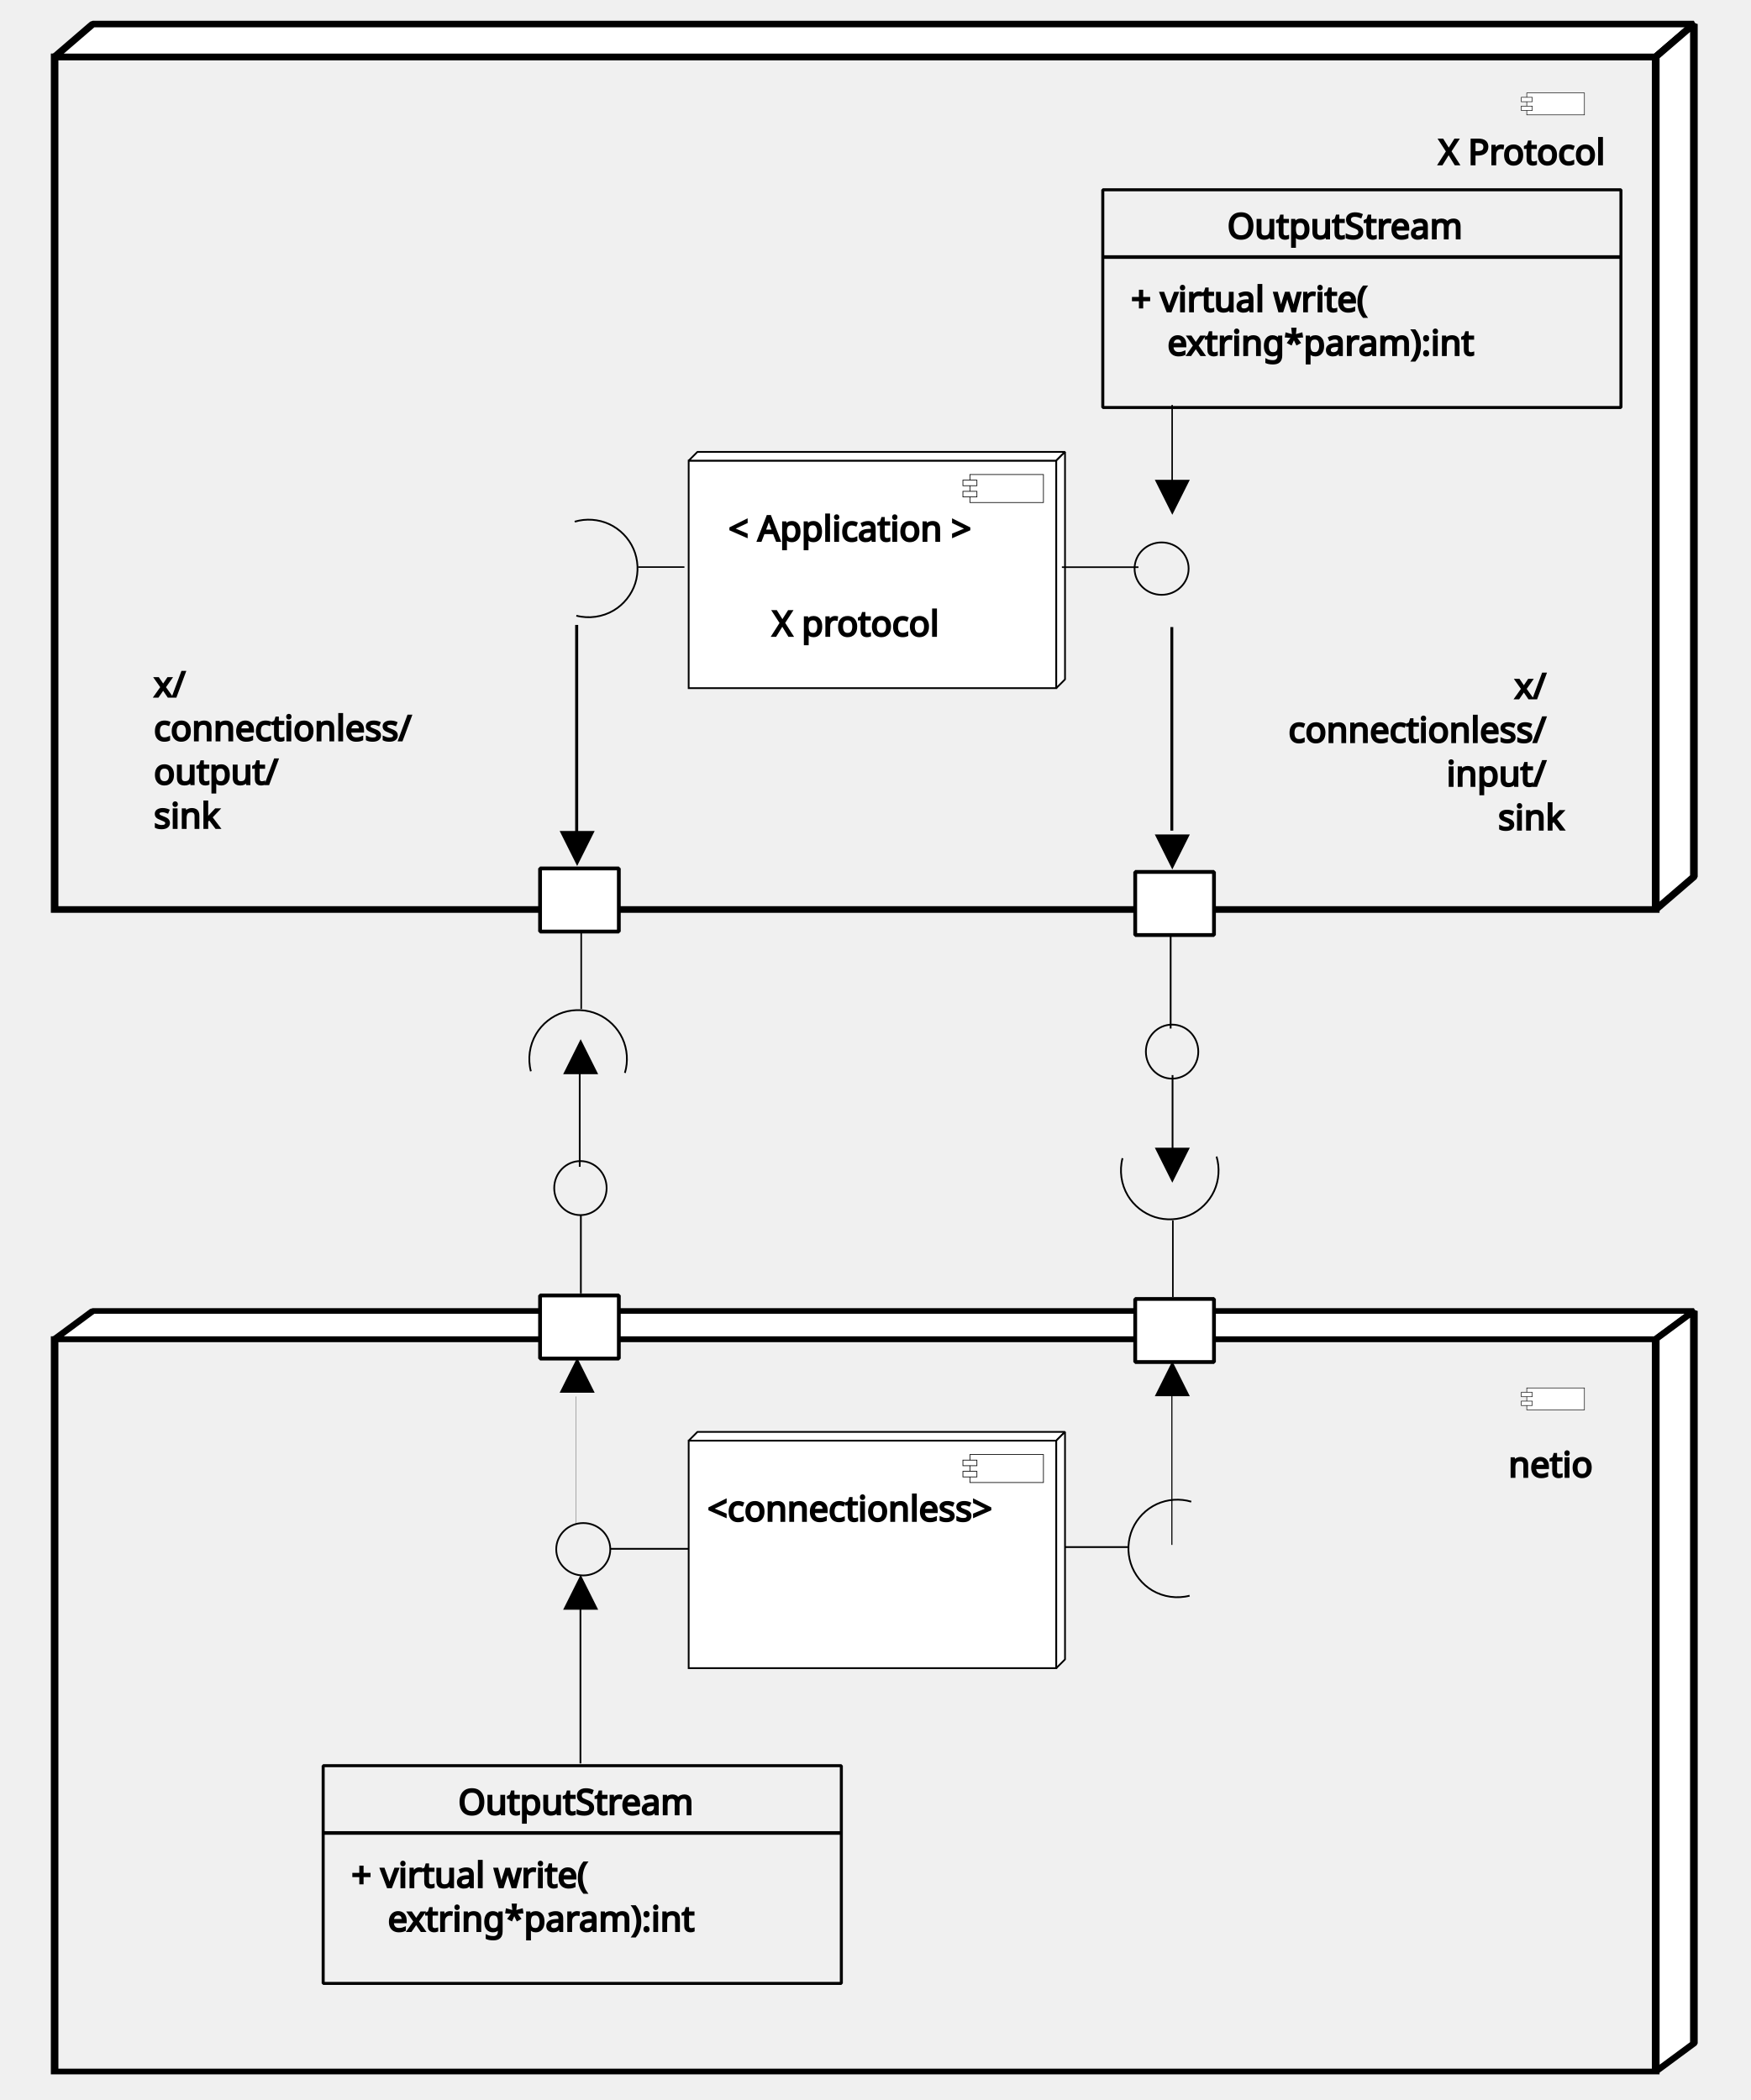
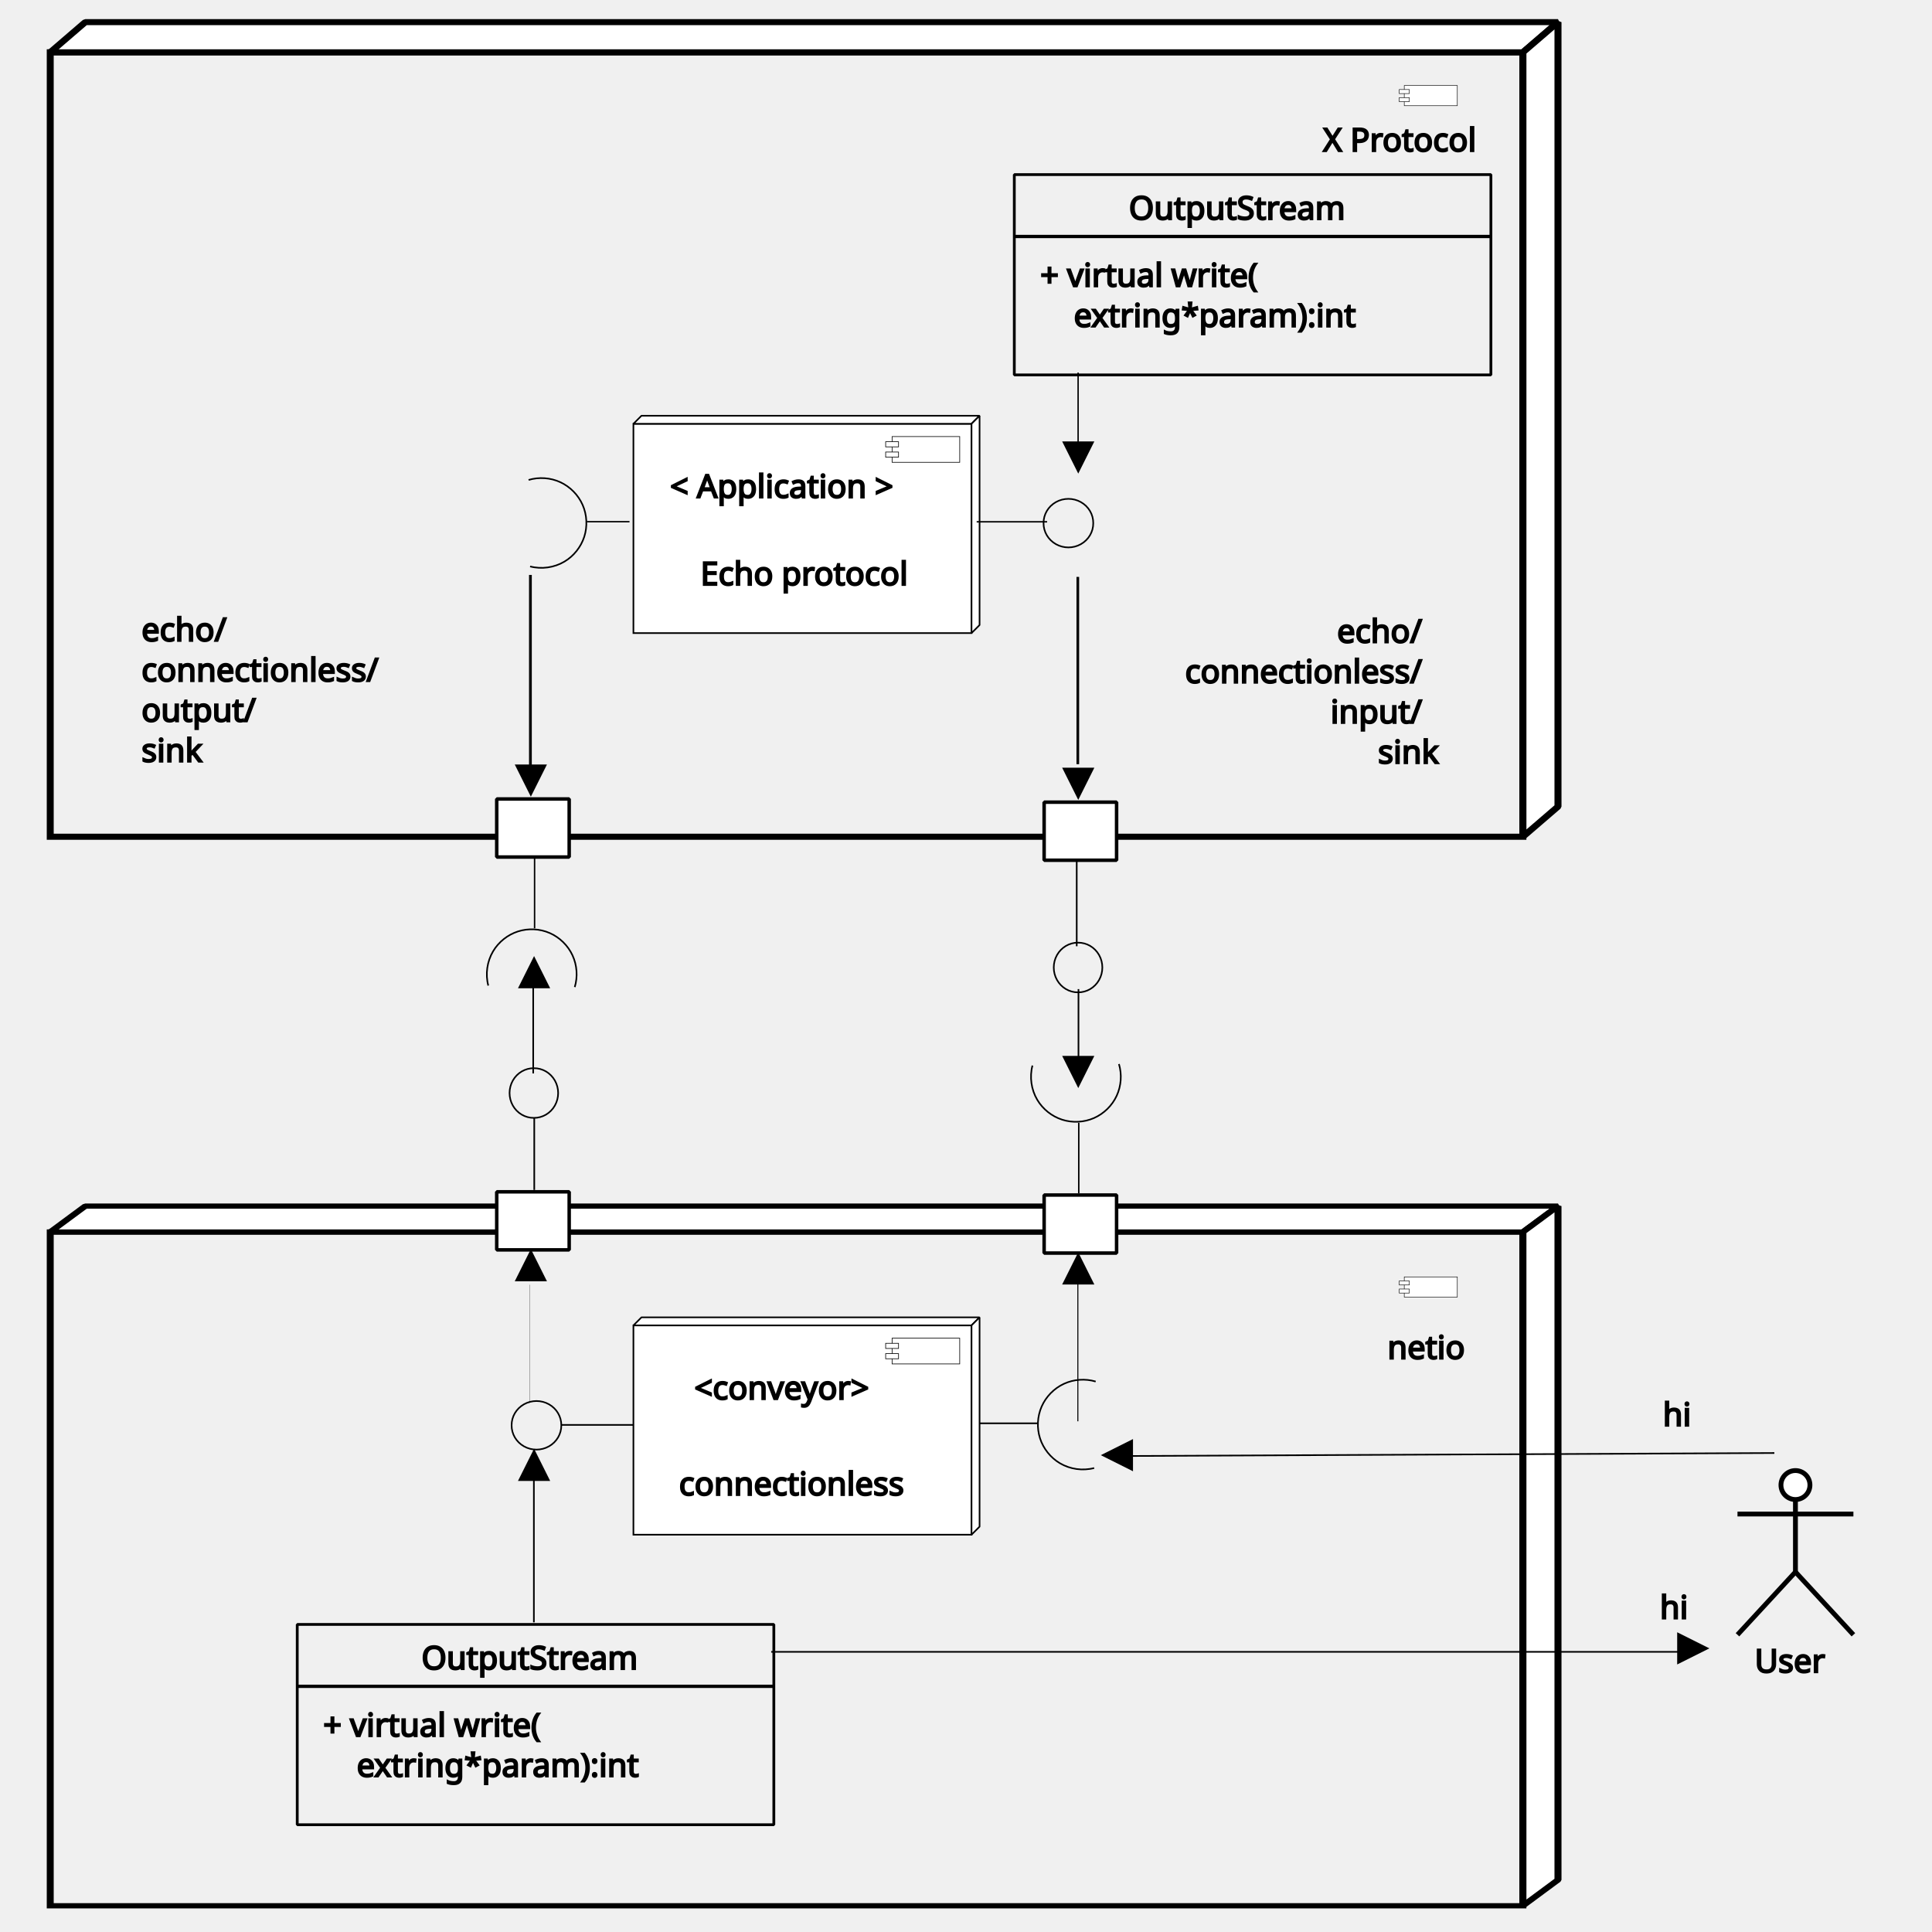
- <svg xmlns="http://www.w3.org/2000/svg" viewBox="165 100 1000 1200" id="svg4022" version="1.1" width="100%" height="100%" style="stroke:#000000">
+ <svg xmlns="http://www.w3.org/2000/svg" viewBox="165 100 1200 1200" id="svg4022" version="1.1" width="100%" height="100%" style="stroke:#000000">
  <defs id="defs4148">
    </defs>
  <style type="text/css" id="style4024">
* {
	stroke: black;
}

text {
	fill: black;
	stroke: none;
	font-size: 10px;
	font-family: sans-serif;
}

rect, ellipse {
	fill: white;
}

polygon {
	stroke-miterlimit: 1;
	fill: white;
}
</style>
  <text xml:space="preserve" style="font-size:40px;font-style:normal;font-weight:normal;line-height:125%;letter-spacing:0px;word-spacing:0px;fill:#000000;fill-opacity:1;stroke:none;font-family:Sans;-inkscape-font-specification:Sans" x="305.602" y="755.237" id="text4386">
    <tspan id="tspan4388" style="font-style:normal;stroke:#000000;-inkscape-font-specification:Sans" x="305.602" y="755.237" />
  </text>
  <g style="stroke:#000000" id="g4358" transform="translate(192,1263)">
    <g style="stroke:#000000" id="g3357-4-8-0-0" transform="translate(-179.4336,-479.199)">
      <rect x="545.861" y="139.422" width="210" height="130" id="rect4044-5-4-2-2-2" style="fill:#ffffff;stroke:#000000" />
      <g style="stroke:#000000" id="g3309-9-3-8-5">
        <g style="stroke:#000000" id="g3301-9-0-9-7">
-           <polygon points="585,240 375,240 380,235 590,235 " id="polygon4046-6-2-15-5-3" transform="translate(170.8606,-100.578)" style="fill:#ffffff;stroke:#000000;stroke-miterlimit:1" />
-           <polygon points="585,370 585,240 590,235 590,365 " id="polygon4048-6-0-8-4-0" transform="translate(170.8606,-100.578)" style="fill:#ffffff;stroke:#000000;stroke-miterlimit:1" />
+           <polygon points="590,235 585,240 375,240 380,235 " id="polygon4046-6-2-15-5-3" transform="translate(170.8606,-100.578)" style="fill:#ffffff;stroke:#000000;stroke-miterlimit:1" />
+           <polygon points="590,365 585,370 585,240 590,235 " id="polygon4048-6-0-8-4-0" transform="translate(170.8606,-100.578)" style="fill:#ffffff;stroke:#000000;stroke-miterlimit:1" />
        </g>
        <g style="stroke:#000000" transform="matrix(0.4,0,0,0.4,548.5323,95.35455)" id="g4274-8-3-5-4-5-9">
          <rect style="fill:#ffffff;stroke:#000000" x="395" y="130" width="105" height="40" id="rect4090-5-5-8-8-7-5" />
          <rect style="fill:#ffffff;stroke:#000000" x="385" y="138" width="20" height="8" id="rect4092-1-9-4-9-9-10" />
          <rect style="fill:#ffffff;stroke:#000000" x="385" y="154" width="20" height="8" id="rect4094-3-4-9-7-0-6" />
        </g>
      </g>
    </g>
    <path id="path4999-4-0-0-3" d="m 653.549,-304.899 c -6.453,-1.933 -13.606,-1.424 -19.721,1.404 -6.114,2.828 -11.134,7.949 -13.84,14.118 -2.705,6.169 -3.072,13.331 -1.011,19.745 2.062,6.413 6.533,12.02 12.326,15.458 6.333,3.757 14.185,4.861 21.308,2.995" style="fill:none;stroke:#000000;stroke-width:1px;stroke-linecap:butt;stroke-linejoin:miter;stroke-opacity:1" />
    <path transform="translate(165,100)" id="path4354" d="m 416.323,-378.954 36.019,0" style="fill:none;stroke:#000000;stroke-width:1px;stroke-linecap:butt;stroke-linejoin:miter;stroke-opacity:1" />
  </g>
  <g id="g3677" transform="translate(196,959)" style="stroke:#000000">
-     <path d="m 309.669,27.077 c 0,8.267 -6.911,14.969 -15.437,14.969 -8.525,0 -15.437,-6.702 -15.437,-14.969 0,-8.267 6.911,-14.969 15.437,-14.969 8.525,0 15.437,6.702 15.437,14.969 z" id="path4963-2-2-4-4-5-4" style="opacity:0.99;fill:none;stroke:#000000;stroke-width:1;stroke-linecap:butt;stroke-linejoin:bevel;stroke-miterlimit:0;stroke-opacity:1;stroke-dasharray:none" transform="matrix(1,0,0,-1,7.97381,53.36547)" />
+     <path d="m 309.669,27.077 a 15.437,14.969 0 1 1 -30.873,0 15.437,14.969 0 1 1 30.873,0 z" id="path4963-2-2-4-4-5-4" style="opacity:0.99;fill:none;stroke:#000000;stroke-width:1;stroke-linecap:butt;stroke-linejoin:bevel;stroke-miterlimit:0;stroke-opacity:1;stroke-dasharray:none" transform="matrix(1,0,0,-1,7.97381,53.36547)" />
    <path id="path4424" d="m 317.496,26.037 44.907,0" style="fill:none;stroke:#000000;stroke-width:1px;stroke-linecap:butt;stroke-linejoin:miter;stroke-opacity:1" />
  </g>
  <text xml:space="preserve" style="font-size:20px;font-style:normal;font-weight:normal;text-align:center;line-height:125%;letter-spacing:0px;word-spacing:0px;text-anchor:middle;fill:#000000;fill-opacity:1;stroke:none;font-family:Sans;-inkscape-font-specification:Sans" x="658.319" y="969.138" id="text3661">
-     <tspan id="tspan15224" style="text-align:center;text-anchor:middle;stroke:#000000" x="658.319" y="969.138">&lt;connectionless&gt;</tspan>
+     <tspan id="tspan15224" style="text-align:center;text-anchor:middle;stroke:#000000" x="658.319" y="969.138">&lt;conveyor&gt;</tspan>
  </text>
  <text xml:space="preserve" style="font-size:20px;font-style:normal;font-weight:normal;line-height:125%;letter-spacing:0px;word-spacing:0px;fill:#000000;fill-opacity:1;stroke:none;font-family:Sans;-inkscape-font-specification:Sans" x="252.908" y="498.154" id="text3224">
-     <tspan id="tspan3226" style="stroke:#000000" x="252.908" y="498.154">x/</tspan>
+     <tspan id="tspan3226" style="stroke:#000000" x="252.908" y="498.154">echo/</tspan>
    <tspan style="stroke:#000000" x="252.908" y="523.154" id="tspan3228">connectionless/</tspan>
    <tspan style="stroke:#000000" x="252.908" y="548.154" id="tspan3230">output/</tspan>
    <tspan style="stroke:#000000" x="252.908" y="573.154" id="tspan3232">sink</tspan>
  </text>
  <text xml:space="preserve" style="font-size:20px;font-style:normal;font-weight:normal;text-align:end;line-height:125%;letter-spacing:0px;word-spacing:0px;text-anchor:end;fill:#000000;fill-opacity:1;stroke:none;font-family:Sans;-inkscape-font-specification:Sans" x="1074.274" y="499.125" id="text3224-7">
-     <tspan id="tspan3226-0" style="text-align:end;text-anchor:end;stroke:#000000" x="1074.274" y="499.125">x/</tspan>
+     <tspan id="tspan3226-0" style="text-align:end;text-anchor:end;stroke:#000000" x="1074.274" y="499.125">echo/</tspan>
    <tspan style="text-align:end;text-anchor:end;stroke:#000000" x="1074.274" y="524.125" id="tspan3228-7">connectionless/</tspan>
    <tspan style="text-align:end;text-anchor:end;stroke:#000000" x="1074.274" y="549.125" id="tspan3230-3">input/</tspan>
    <tspan style="text-align:end;text-anchor:end;stroke:#000000" x="1074.274" y="574.125" id="tspan3232-5">sink</tspan>
  </text>
  <g id="g20018" style="stroke:#000000" transform="translate(-131.83,953.7224)">
    <rect y="155.241" x="481.45" height="124.412" width="296.023" id="rect4321-0" style="opacity:0.99;fill:none;stroke:#000000;stroke-width:1.733;stroke-linecap:butt;stroke-linejoin:bevel;stroke-miterlimit:0;stroke-opacity:1;stroke-dasharray:none" />
    <path id="path4323-6" d="m 481.372,193.685 296.023,0" style="fill:none;stroke:#000000;stroke-width:2.055px;stroke-linecap:butt;stroke-linejoin:miter;stroke-opacity:1" />
    <text id="text5950-83" y="183.103" x="558.629" style="font-size:20px;font-style:normal;font-weight:normal;line-height:125%;letter-spacing:0px;word-spacing:0px;fill:#000000;fill-opacity:1;stroke:none;font-family:Sans;-inkscape-font-specification:Sans" xml:space="preserve">
      <tspan y="183.103" x="558.629" style="stroke:#000000" id="tspan5952-5">OutputStream</tspan>
    </text>
    <text id="text5975-9" y="224.765" x="497.614" style="font-size:20px;font-style:normal;font-weight:normal;line-height:125%;letter-spacing:0px;word-spacing:0px;fill:#000000;fill-opacity:1;stroke:none;font-family:Sans;-inkscape-font-specification:Sans" xml:space="preserve">
      <tspan y="224.765" x="497.614" style="stroke:#000000" id="tspan5977-7">+ virtual write(</tspan>
      <tspan y="249.765" x="497.614" style="stroke:#000000" id="tspan5991">    extring*param):int</tspan>
    </text>
  </g>
  <g id="g20018-2" style="stroke:#000000" transform="translate(313.5546,53.19928)">
    <rect y="155.241" x="481.45" height="124.412" width="296.023" id="rect4321-0-1" style="opacity:0.99;fill:none;stroke:#000000;stroke-width:1.733;stroke-linecap:butt;stroke-linejoin:bevel;stroke-miterlimit:0;stroke-opacity:1;stroke-dasharray:none" />
    <path id="path4323-6-2" d="m 481.372,193.685 296.023,0" style="fill:none;stroke:#000000;stroke-width:2.055px;stroke-linecap:butt;stroke-linejoin:miter;stroke-opacity:1" />
    <text id="text5950-83-2" y="183.103" x="552.629" style="font-size:20px;font-style:normal;font-weight:normal;line-height:125%;letter-spacing:0px;word-spacing:0px;fill:#000000;fill-opacity:1;stroke:none;font-family:Sans;-inkscape-font-specification:Sans" xml:space="preserve">
      <tspan y="183.103" x="552.629" style="stroke:#000000" id="tspan5952-5-5">OutputStream</tspan>
    </text>
    <text id="text5975-9-8" y="224.765" x="497.614" style="font-size:20px;font-style:normal;font-weight:normal;line-height:125%;letter-spacing:0px;word-spacing:0px;fill:#000000;fill-opacity:1;stroke:none;font-family:Sans;-inkscape-font-specification:Sans" xml:space="preserve">
      <tspan y="224.765" x="497.614" style="stroke:#000000" id="tspan5977-7-9">+ virtual write(</tspan>
      <tspan y="249.765" x="497.614" style="stroke:#000000" id="tspan6017">    extring*param):int</tspan>
    </text>
  </g>
  <polygon points="285,150 290,147.5 290,152.5 " style="fill:#000000;stroke:none" id="polygon4130-3-6-3" transform="matrix(0,4,-4,0,1096.723,-140.1743)" />
  <polygon transform="matrix(0,-4,-4,0,1434.723,1534.161)" id="polygon7503" style="fill:#000000;stroke:none" points="290,147.5 290,152.5 285,150 " />
  <path style="fill:none;stroke:#000000;stroke-width:1px;stroke-linecap:butt;stroke-linejoin:miter;stroke-opacity:1" d="m 496.6,1012.4 0,95.261" id="path7513" />
  <path style="fill:none;stroke:#000000;stroke-width:0.852px;stroke-linecap:butt;stroke-linejoin:miter;stroke-opacity:1" d="m 834.631,387.064 0,-55.653" id="path7517" />
  <g style="stroke:#000000" id="g7525" transform="translate(12.56644,223.801)">
    <rect x="545.861" y="139.422" width="210" height="130" id="rect7527" style="fill:#ffffff;stroke:#000000" />
    <g style="stroke:#000000" id="g7529">
      <g style="stroke:#000000" id="g7531">
-         <polygon points="380,235 590,235 585,240 375,240 " id="polygon7533" transform="translate(170.8606,-100.578)" style="fill:#ffffff;stroke:#000000;stroke-miterlimit:1" />
-         <polygon points="590,235 590,365 585,370 585,240 " id="polygon7535" transform="translate(170.8606,-100.578)" style="fill:#ffffff;stroke:#000000;stroke-miterlimit:1" />
+         <polygon points="375,240 380,235 590,235 585,240 " id="polygon7533" transform="translate(170.8606,-100.578)" style="fill:#ffffff;stroke:#000000;stroke-miterlimit:1" />
+         <polygon points="585,240 590,235 590,365 585,370 " id="polygon7535" transform="translate(170.8606,-100.578)" style="fill:#ffffff;stroke:#000000;stroke-miterlimit:1" />
      </g>
      <g style="stroke:#000000" transform="matrix(0.4,0,0,0.4,548.5323,95.35455)" id="g7537">
        <rect style="fill:#ffffff;stroke:#000000" x="395" y="130" width="105" height="40" id="rect7539" />
        <rect style="fill:#ffffff;stroke:#000000" x="385" y="138" width="20" height="8" id="rect7541" />
        <rect style="fill:#ffffff;stroke:#000000" x="385" y="154" width="20" height="8" id="rect7543" />
      </g>
    </g>
  </g>
  <path id="path7545" d="m 493.323,398.101 c 6.453,-1.933 13.606,-1.424 19.721,1.404 6.114,2.828 11.134,7.949 13.84,14.118 2.705,6.169 3.072,13.331 1.011,19.745 -2.062,6.413 -6.533,12.02 -12.326,15.458 -6.333,3.757 -14.185,4.861 -21.308,2.995" style="fill:none;stroke:#000000;stroke-width:1px;stroke-linecap:butt;stroke-linejoin:miter;stroke-opacity:1" />
  <path id="path7547" d="m 556.004,424.046 -26.474,0" style="fill:none;stroke:#000000;stroke-width:0.857px;stroke-linecap:butt;stroke-linejoin:miter;stroke-opacity:1" />
  <text id="text7555" y="409.138" x="658.319" style="font-size:20px;font-style:normal;font-weight:normal;text-align:center;line-height:125%;letter-spacing:0px;word-spacing:0px;text-anchor:middle;fill:#000000;fill-opacity:1;stroke:none;font-family:Sans;-inkscape-font-specification:Sans" xml:space="preserve">
    <tspan y="409.138" x="658.319" style="text-align:center;text-anchor:middle;stroke:#000000" id="tspan7559">&lt; Application &gt;</tspan>
  </text>
-   <text xml:space="preserve" style="font-size:20px;font-style:normal;font-weight:normal;line-height:125%;letter-spacing:0px;word-spacing:0px;fill:#000000;fill-opacity:1;stroke:none;font-family:Sans;-inkscape-font-specification:Sans" x="606.108" y="463.415" id="text7582">
-     <tspan id="tspan7584" style="stroke:#000000" x="606.108" y="463.415">X protocol</tspan>
+   <text xml:space="preserve" style="font-size:20px;font-style:normal;font-weight:normal;line-height:125%;letter-spacing:0px;word-spacing:0px;fill:#000000;fill-opacity:1;stroke:none;font-family:Sans;-inkscape-font-specification:Sans" x="600.108" y="463.415" id="text7582">
+     <tspan id="tspan7584" style="stroke:#000000" x="600.108" y="463.415">Echo protocol</tspan>
  </text>
  <g id="g6089" transform="matrix(0.5228643,0,0,0.3939663,-602.2899,897.0078)" style="stroke:#000000">
    <rect style="fill:none;stroke:#000000;stroke-width:8.251" id="rect4044-5-4-2-4-6-7-3" height="1062.264" width="1749.423" y="-80.692" x="1527.148" />
    <g transform="matrix(8.330584,0,0,8.171258,-3020.188,-1219.945)" style="stroke:#000000" id="g3301-9-0-7-7-3-3">
-       <polygon points="375,240 380,235 590,235 585,240 " id="polygon4046-6-2-15-7-7-8-4" transform="translate(170.8606,-100.578)" style="fill:#ffffff;stroke:#000000;stroke-miterlimit:1" />
-       <polygon points="585,240 590,235 590,365 585,370 " id="polygon4048-6-0-8-5-5-5-3" transform="translate(170.8606,-100.578)" style="fill:#ffffff;stroke:#000000;stroke-miterlimit:1" />
+       <polygon points="585,240 375,240 380,235 590,235 " id="polygon4046-6-2-15-7-7-8-4" transform="translate(170.8606,-100.578)" style="fill:#ffffff;stroke:#000000;stroke-miterlimit:1" />
+       <polygon points="585,370 585,240 590,235 590,365 " id="polygon4048-6-0-8-5-5-5-3" transform="translate(170.8606,-100.578)" style="fill:#ffffff;stroke:#000000;stroke-miterlimit:1" />
    </g>
  </g>
  <text xml:space="preserve" style="font-size:20px;font-style:normal;font-weight:normal;line-height:125%;letter-spacing:0px;word-spacing:0px;fill:#000000;fill-opacity:1;stroke:none;font-family:Sans;-inkscape-font-specification:Sans" x="1026.785" y="943.969" id="text5136">
    <tspan id="tspan5138" style="stroke:#000000" x="1026.785" y="943.969">netio</tspan>
  </text>
  <g id="g4274-8-3-5-4-4-5-0-3-3-6" transform="matrix(0.3137185,0,0,0.3137185,913.3046,852.3168)" style="stroke:#000000">
    <rect id="rect4090-5-5-8-8-9-4-1-1-7-6" height="40" width="105" y="130" x="395" style="fill:#ffffff;stroke:#000000" />
    <rect id="rect4092-1-9-4-9-9-1-8-9-6-5" height="8" width="20" y="138" x="385" style="fill:#ffffff;stroke:#000000" />
    <rect id="rect4094-3-4-9-7-2-7-4-4-1-9" height="8" width="20" y="154" x="385" style="fill:#ffffff;stroke:#000000" />
  </g>
  <g id="g5282" style="stroke:#000000" transform="matrix(1,0,0,-1,338,1083.85)">
-     <path transform="matrix(0,1,-1,0,523.6724,88.6845)" style="opacity:0.99;fill:none;stroke:#000000;stroke-width:1;stroke-linecap:butt;stroke-linejoin:bevel;stroke-miterlimit:0;stroke-opacity:1;stroke-dasharray:none" id="path7551" d="m 309.669,27.077 c 0,8.267 -6.911,14.969 -15.437,14.969 -8.525,0 -15.437,-6.702 -15.437,-14.969 0,-8.267 6.911,-14.969 15.437,-14.969 8.525,0 15.437,6.702 15.437,14.969 z" />
+     <path transform="matrix(0,1,-1,0,523.6724,88.6845)" style="opacity:0.99;fill:none;stroke:#000000;stroke-width:1;stroke-linecap:butt;stroke-linejoin:bevel;stroke-miterlimit:0;stroke-opacity:1;stroke-dasharray:none" id="path7551" d="m 309.669,27.077 a 15.437,14.969 0 1 1 -30.873,0 15.437,14.969 0 1 1 30.873,0 z" />
    <path transform="translate(165,100)" id="path5247" d="m 330.769,296.123 0,54.246" style="fill:none;stroke:#000000;stroke-width:1px;stroke-linecap:butt;stroke-linejoin:miter;stroke-opacity:1" />
  </g>
  <polygon transform="matrix(0,-4,-4,0,1094.723,1734.839)" id="polygon7637" style="fill:#000000;stroke:none" points="285,150 290,147.5 290,152.5 " />
  <path style="fill:none;stroke:#000000;stroke-width:1.722px;stroke-linecap:butt;stroke-linejoin:miter;stroke-opacity:1" d="m 494.446,582.664 0,-125.567" id="path5253" />
  <polygon points="290,147.5 290,152.5 285,150 " style="fill:#000000;stroke:none" id="polygon5268" transform="matrix(0,4,-4,0,1096.723,-446.1743)" />
  <polygon transform="matrix(0,-4,-4,0,1434.723,1915.826)" id="polygon5276" style="fill:#000000;stroke:none" points="285,150 290,147.5 290,152.5 " />
  <g id="g5296" style="stroke:#000000" transform="translate(0,144)">
-     <path d="m 309.669,27.077 c 0,8.267 -6.911,14.969 -15.437,14.969 -8.525,0 -15.437,-6.702 -15.437,-14.969 0,-8.267 6.911,-14.969 15.437,-14.969 8.525,0 15.437,6.702 15.437,14.969 z" id="path5288" style="opacity:0.99;fill:none;stroke:#000000;stroke-width:1;stroke-linecap:butt;stroke-linejoin:bevel;stroke-miterlimit:0;stroke-opacity:1;stroke-dasharray:none" transform="matrix(-1,0,0,-1,1122.835,308.0023)" />
+     <path d="m 309.669,27.077 a 15.437,14.969 0 1 1 -30.873,0 15.437,14.969 0 1 1 30.873,0 z" id="path5288" style="opacity:0.99;fill:none;stroke:#000000;stroke-width:1;stroke-linecap:butt;stroke-linejoin:bevel;stroke-miterlimit:0;stroke-opacity:1;stroke-dasharray:none" transform="matrix(-1,0,0,-1,1122.835,308.0023)" />
    <path style="fill:none;stroke:#000000;stroke-width:0.898px;stroke-linecap:butt;stroke-linejoin:miter;stroke-opacity:1" d="m 815.397,280.099 -43.757,0" id="path5290" />
  </g>
  <g id="g15267" transform="matrix(1,0,0,-1,-338,1227.981)" style="stroke:#000000">
    <path id="path5304" d="m 835.039,551.393 0,43.757" style="fill:none;stroke:#000000;stroke-width:0.898px;stroke-linecap:butt;stroke-linejoin:miter;stroke-opacity:1" />
    <path id="path5310" d="m 859.995,514.882 c 1.933,6.453 1.424,13.606 -1.404,19.721 -2.828,6.114 -7.949,11.134 -14.118,13.84 -6.169,2.705 -13.331,3.072 -19.745,1.011 -6.413,-2.062 -12.02,-6.533 -15.458,-12.326 -3.757,-6.333 -4.861,-14.185 -2.995,-21.308" style="fill:none;stroke:#000000;stroke-width:1px;stroke-linecap:butt;stroke-linejoin:miter;stroke-opacity:1" />
  </g>
  <polygon points="285,150 290,147.5 290,152.5 " style="fill:#000000;stroke:none" id="polygon5320" transform="matrix(0,-4,-4,0,1434.723,1736.839)" />
  <path id="path5322" d="m 834.446,574.645 0,-116.32" style="fill:none;stroke:#000000;stroke-width:1.658px;stroke-linecap:butt;stroke-linejoin:miter;stroke-opacity:1" />
  <g style="stroke:#000000" transform="matrix(0.5228643,0,0,0.4586711,-602.2899,169.4954)" id="g12822">
    <rect x="1527.148" y="-80.692" width="1749.423" height="1062.264" id="rect12824" style="fill:none;stroke:#000000;stroke-width:8.251" />
    <g id="g12826" style="stroke:#000000" transform="matrix(8.330584,0,0,8.171258,-3020.188,-1219.945)">
-       <polygon style="fill:#ffffff;stroke:#000000;stroke-miterlimit:1" transform="translate(170.8606,-100.578)" id="polygon12828" points="590,235 585,240 375,240 380,235 " />
-       <polygon style="fill:#ffffff;stroke:#000000;stroke-miterlimit:1" transform="translate(170.8606,-100.578)" id="polygon12830" points="590,365 585,370 585,240 590,235 " />
+       <polygon style="fill:#ffffff;stroke:#000000;stroke-miterlimit:1" transform="translate(170.8606,-100.578)" id="polygon12828" points="380,235 590,235 585,240 375,240 " />
+       <polygon style="fill:#ffffff;stroke:#000000;stroke-miterlimit:1" transform="translate(170.8606,-100.578)" id="polygon12830" points="590,235 590,365 585,370 585,240 " />
    </g>
  </g>
  <path style="fill:#ffffff;fill-opacity:1;stroke:#000000;stroke-width:2.162;stroke-linecap:butt;stroke-linejoin:bevel;stroke-miterlimit:0;stroke-opacity:1;stroke-dasharray:none" d="m 473.531,632.312 c 15,0 30,0 45,0 0,-12.021 0,-24.042 0,-36.062 -15,0 -30,0 -45,0 0,12.021 0,24.042 0,36.062 z" id="rect4959-8-0-9" />
  <path style="fill:#ffffff;fill-opacity:1;stroke:#000000;stroke-width:2.162;stroke-linecap:butt;stroke-linejoin:bevel;stroke-miterlimit:0;stroke-opacity:1;stroke-dasharray:none" d="m 813.531,634.312 c 15,0 30,0 45,0 0,-12.021 0,-24.042 0,-36.062 -15,0 -30,0 -45,0 0,12.021 0,24.042 0,36.062 z" id="rect5274" />
  <text id="text12832" y="193.969" x="986.785" style="font-size:20px;font-style:normal;font-weight:normal;line-height:125%;letter-spacing:0px;word-spacing:0px;fill:#000000;fill-opacity:1;stroke:none;font-family:Sans;-inkscape-font-specification:Sans" xml:space="preserve">
    <tspan y="193.969" x="986.785" style="stroke:#000000" id="tspan12834">X Protocol</tspan>
  </text>
  <g style="stroke:#000000" transform="matrix(0.3137185,0,0,0.3137185,913.3046,112.3168)" id="g12836">
    <rect style="fill:#ffffff;stroke:#000000" x="395" y="130" width="105" height="40" id="rect12838" />
    <rect style="fill:#ffffff;stroke:#000000" x="385" y="138" width="20" height="8" id="rect12840" />
    <rect style="fill:#ffffff;stroke:#000000" x="385" y="154" width="20" height="8" id="rect12842" />
  </g>
  <polygon transform="matrix(0,4,-4,0,1094.723,-264.1743)" id="polygon15226" style="fill:#000000;stroke:none" points="290,147.5 290,152.5 285,150 " />
  <polygon points="290,152.5 285,150 290,147.5 " style="fill:#000000;stroke:none" id="polygon15228" transform="matrix(0,4,-4,0,1434.723,-262.1743)" />
  <path id="path15230" d="m 473.531,876.312 c 15,0 30,0 45,0 0,-12.021 0,-24.042 0,-36.062 -15,0 -30,0 -45,0 0,12.021 0,24.042 0,36.062 z" style="fill:#ffffff;fill-opacity:1;stroke:#000000;stroke-width:2.162;stroke-linecap:butt;stroke-linejoin:bevel;stroke-miterlimit:0;stroke-opacity:1;stroke-dasharray:none" />
  <path id="path15232" d="m 813.531,878.312 c 15,0 30,0 45,0 0,-12.021 0,-24.042 0,-36.062 -15,0 -30,0 -45,0 0,12.021 0,24.042 0,36.062 z" style="fill:#ffffff;fill-opacity:1;stroke:#000000;stroke-width:2.162;stroke-linecap:butt;stroke-linejoin:bevel;stroke-miterlimit:0;stroke-opacity:1;stroke-dasharray:none" />
  <path id="path15234" d="m 834.477,889.426 0,93.374" style="fill:none;stroke:#000000;stroke-width:0.635px;stroke-linecap:butt;stroke-linejoin:miter;stroke-opacity:1" />
  <path id="path15238" d="m 493.978,897.969 0,73.258" style="fill:none;stroke:#000000;stroke-width:0.146px;stroke-linecap:butt;stroke-linejoin:miter;stroke-opacity:1" />
  <g style="stroke:#000000" transform="matrix(0,1,-1,0,522.8741,476.7019)" id="g15261">
-     <path transform="matrix(1,0,0,-1,7.97381,53.36547)" style="opacity:0.99;fill:none;stroke:#000000;stroke-width:1;stroke-linecap:butt;stroke-linejoin:bevel;stroke-miterlimit:0;stroke-opacity:1;stroke-dasharray:none" id="path15263" d="m 309.669,27.077 c 0,8.267 -6.911,14.969 -15.437,14.969 -8.525,0 -15.437,-6.702 -15.437,-14.969 0,-8.267 6.911,-14.969 15.437,-14.969 8.525,0 15.437,6.702 15.437,14.969 z" />
+     <path transform="matrix(1,0,0,-1,7.97381,53.36547)" style="opacity:0.99;fill:none;stroke:#000000;stroke-width:1;stroke-linecap:butt;stroke-linejoin:bevel;stroke-miterlimit:0;stroke-opacity:1;stroke-dasharray:none" id="path15263" d="m 309.669,27.077 a 15.437,14.969 0 1 1 -30.873,0 15.437,14.969 0 1 1 30.873,0 z" />
    <path style="fill:none;stroke:#000000;stroke-width:1px;stroke-linecap:butt;stroke-linejoin:miter;stroke-opacity:1" d="m 317.496,26.037 44.907,0" id="path15265" />
  </g>
  <g id="g15271" transform="translate(0,246)" style="stroke:#000000">
    <path style="fill:none;stroke:#000000;stroke-width:0.898px;stroke-linecap:butt;stroke-linejoin:miter;stroke-opacity:1" d="m 835.039,551.393 0,43.757" id="path15273" />
    <path style="fill:none;stroke:#000000;stroke-width:1px;stroke-linecap:butt;stroke-linejoin:miter;stroke-opacity:1" d="m 859.995,514.882 c 1.933,6.453 1.424,13.606 -1.404,19.721 -2.828,6.114 -7.949,11.134 -14.118,13.84 -6.169,2.705 -13.331,3.072 -19.745,1.011 -6.413,-2.062 -12.02,-6.533 -15.458,-12.326 -3.757,-6.333 -4.861,-14.185 -2.995,-21.308" id="path15275" />
  </g>
-   <path style="fill:none;stroke:#000000;stroke-width:1px;stroke-linecap:butt;stroke-linejoin:miter;stroke-opacity:1" d="m 331.187,606.857 0,59.876" id="path15277" transform="translate(165,100)" />
-   <path style="fill:none;stroke:#000000;stroke-width:1px;stroke-linecap:butt;stroke-linejoin:miter;stroke-opacity:1" d="m 669.859,614.342 0,46.778" id="path15281" transform="translate(165,100)" />
+   <path style="fill:none;stroke:#000000;stroke-width:1px;stroke-linecap:butt;stroke-linejoin:miter;stroke-opacity:1" d="m 496.187,706.857 0,59.876" id="path15277" />
+   <path style="fill:none;stroke:#000000;stroke-width:1px;stroke-linecap:butt;stroke-linejoin:miter;stroke-opacity:1" d="m 834.859,714.342 0,46.778" id="path15281" />
+   <text xml:space="preserve" style="font-size:20px;font-style:normal;font-weight:normal;line-height:125%;letter-spacing:0px;word-spacing:0px;fill:#000000;fill-opacity:1;stroke:none;font-family:Sans;-inkscape-font-specification:Sans" x="586.774" y="1028.689" id="text6568">
+     <tspan id="tspan6570" style="stroke:#000000" x="586.774" y="1028.689">connectionless</tspan>
+   </text>
+   <ellipse cx="272" cy="133" rx="3" ry="3" id="ellipse4134" transform="matrix(3,0,0,3,464.1835,623.3891)" style="fill:#ffffff;stroke:#000000" />
+   <line x1="1244.184" y1="1040.389" x2="1316.184" y2="1040.389" id="line4136" style="stroke:#000000;stroke-width:3" />
+   <line x1="1280.184" y1="1031.389" x2="1280.184" y2="1076.389" id="line4138" style="stroke:#000000;stroke-width:3" />
+   <line x1="1280.184" y1="1076.389" x2="1244.184" y2="1115.389" id="line4140" style="stroke:#000000;stroke-width:3" />
+   <line x1="1280.184" y1="1076.389" x2="1316.184" y2="1115.389" id="line4142" style="stroke:#000000;stroke-width:3" />
+   <text xml:space="preserve" style="font-size:20px;font-style:normal;font-weight:normal;line-height:125%;letter-spacing:0px;word-spacing:0px;fill:#000000;fill-opacity:1;stroke:none;font-family:Sans;-inkscape-font-specification:Sans" x="1254.891" y="1138.761" id="text23451">
+     <tspan id="tspan23453" style="stroke:#000000" x="1254.891" y="1138.761">User</tspan>
+   </text>
+   <polygon transform="matrix(-4,0,0,-4,2366.723,1723.826)" id="polygon10518" style="fill:#000000;stroke:none" points="290,147.5 290,152.5 285,150 " />
+   <path style="fill:none;stroke:#000000;stroke-width:1px;stroke-linecap:butt;stroke-linejoin:miter;stroke-opacity:1" d="m 644.005,1125.986 568.818,0" id="path10520" />
+   <polygon points="285,150 290,147.5 290,152.5 " style="fill:#000000;stroke:none" id="polygon10524" transform="matrix(4,0,0,-4,-291.2769,1603.826)" />
+   <path style="fill:none;stroke:#000000;stroke-width:1px;stroke-linecap:butt;stroke-linejoin:miter;stroke-opacity:1" d="m 861.054,1004.364 406.032,-1.871" id="path10526" />
+   <text xml:space="preserve" style="font-size:20px;font-style:normal;font-weight:normal;line-height:125%;letter-spacing:0px;word-spacing:0px;fill:#000000;fill-opacity:1;stroke:none;font-family:Sans;-inkscape-font-specification:Sans" x="1197.855" y="985.653" id="text10530">
+     <tspan id="tspan10532" style="stroke:#000000" x="1197.855" y="985.653">hi</tspan>
+   </text>
+   <text xml:space="preserve" style="font-size:20px;font-style:normal;font-weight:normal;line-height:125%;letter-spacing:0px;word-spacing:0px;fill:#000000;fill-opacity:1;stroke:none;font-family:Sans;-inkscape-font-specification:Sans" x="1195.983" y="1105.404" id="text10534">
+     <tspan id="tspan10536" style="stroke:#000000" x="1195.983" y="1105.404">hi</tspan>
+   </text>
</svg>
